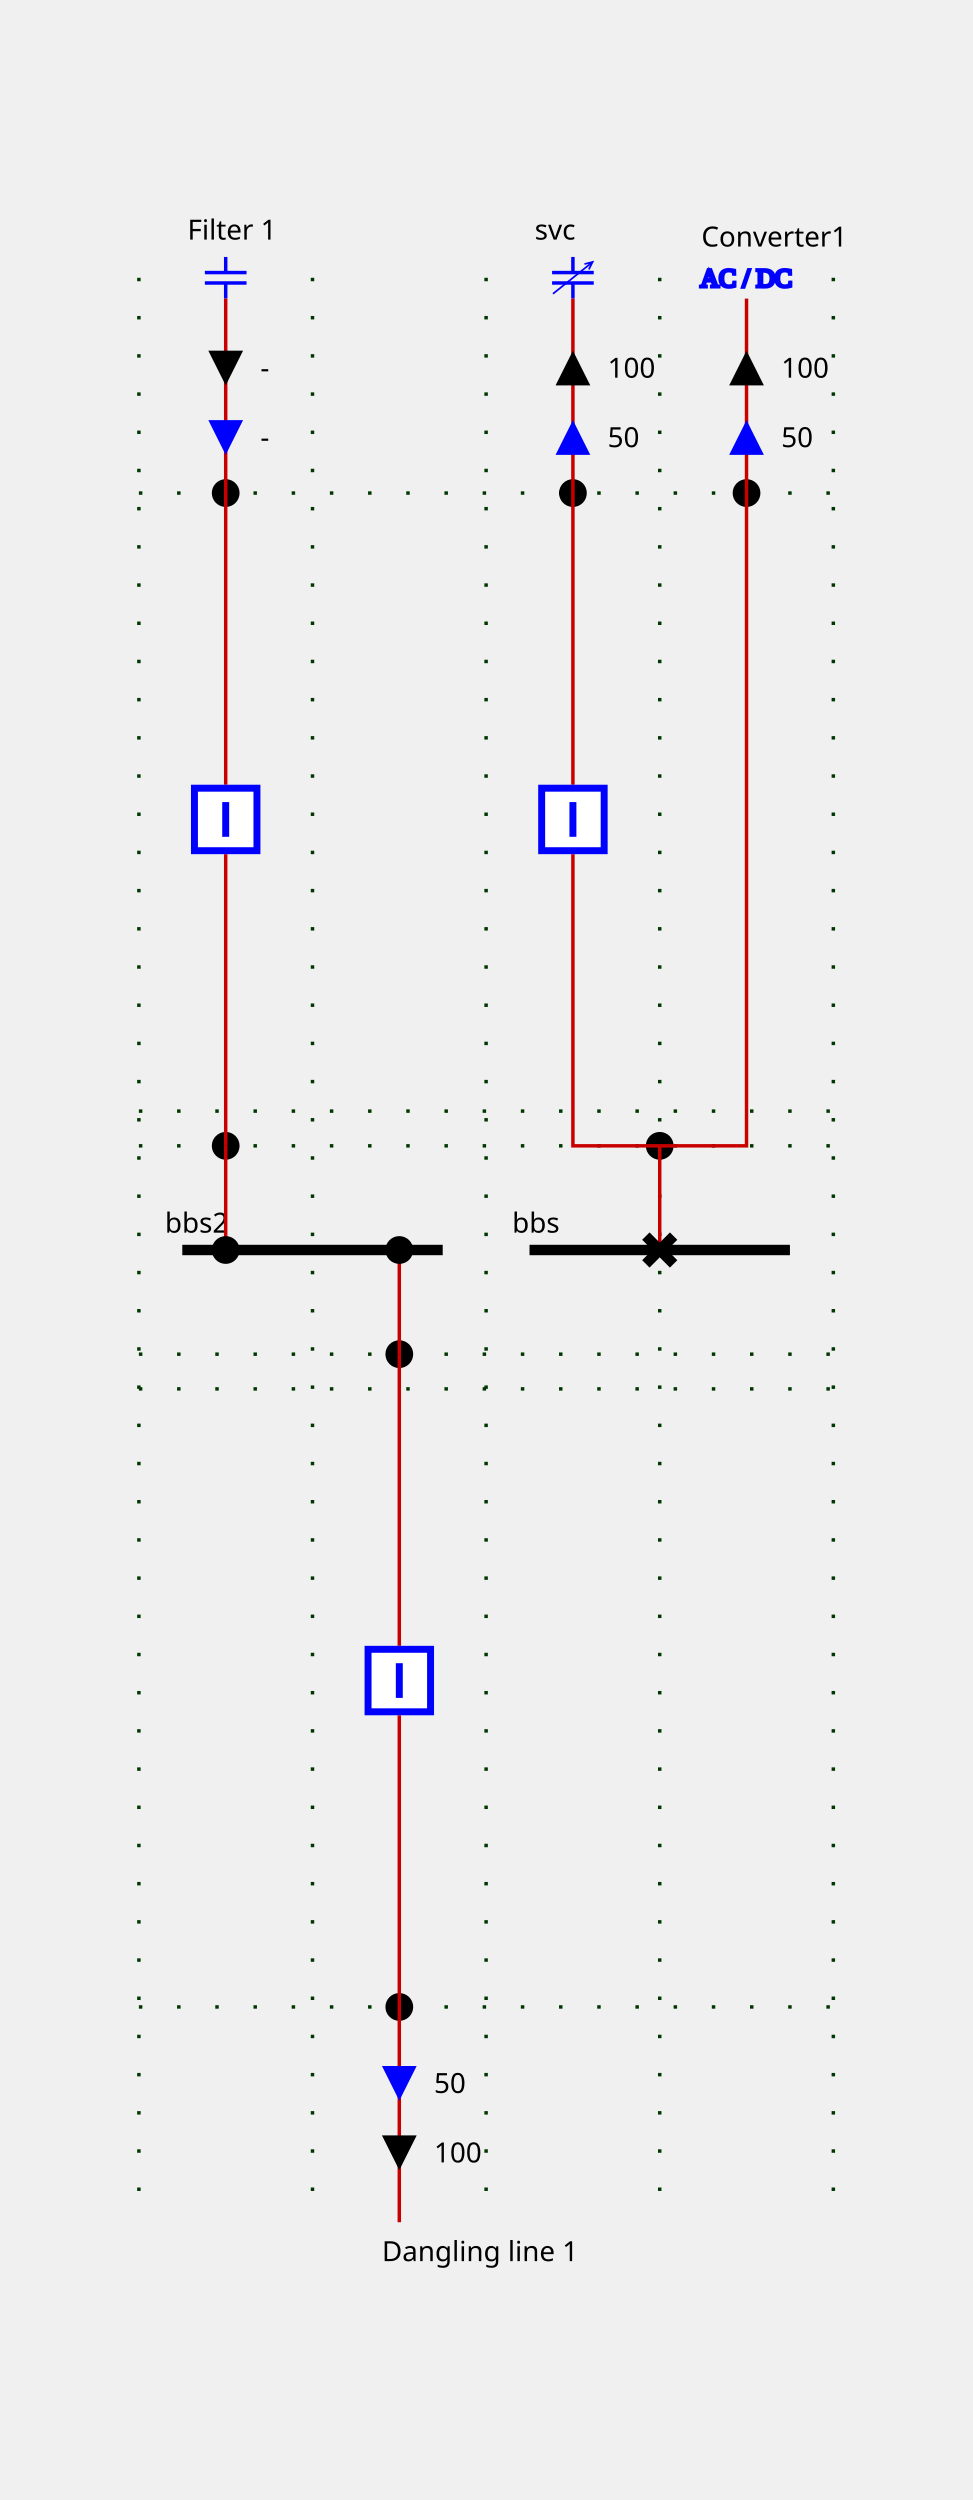
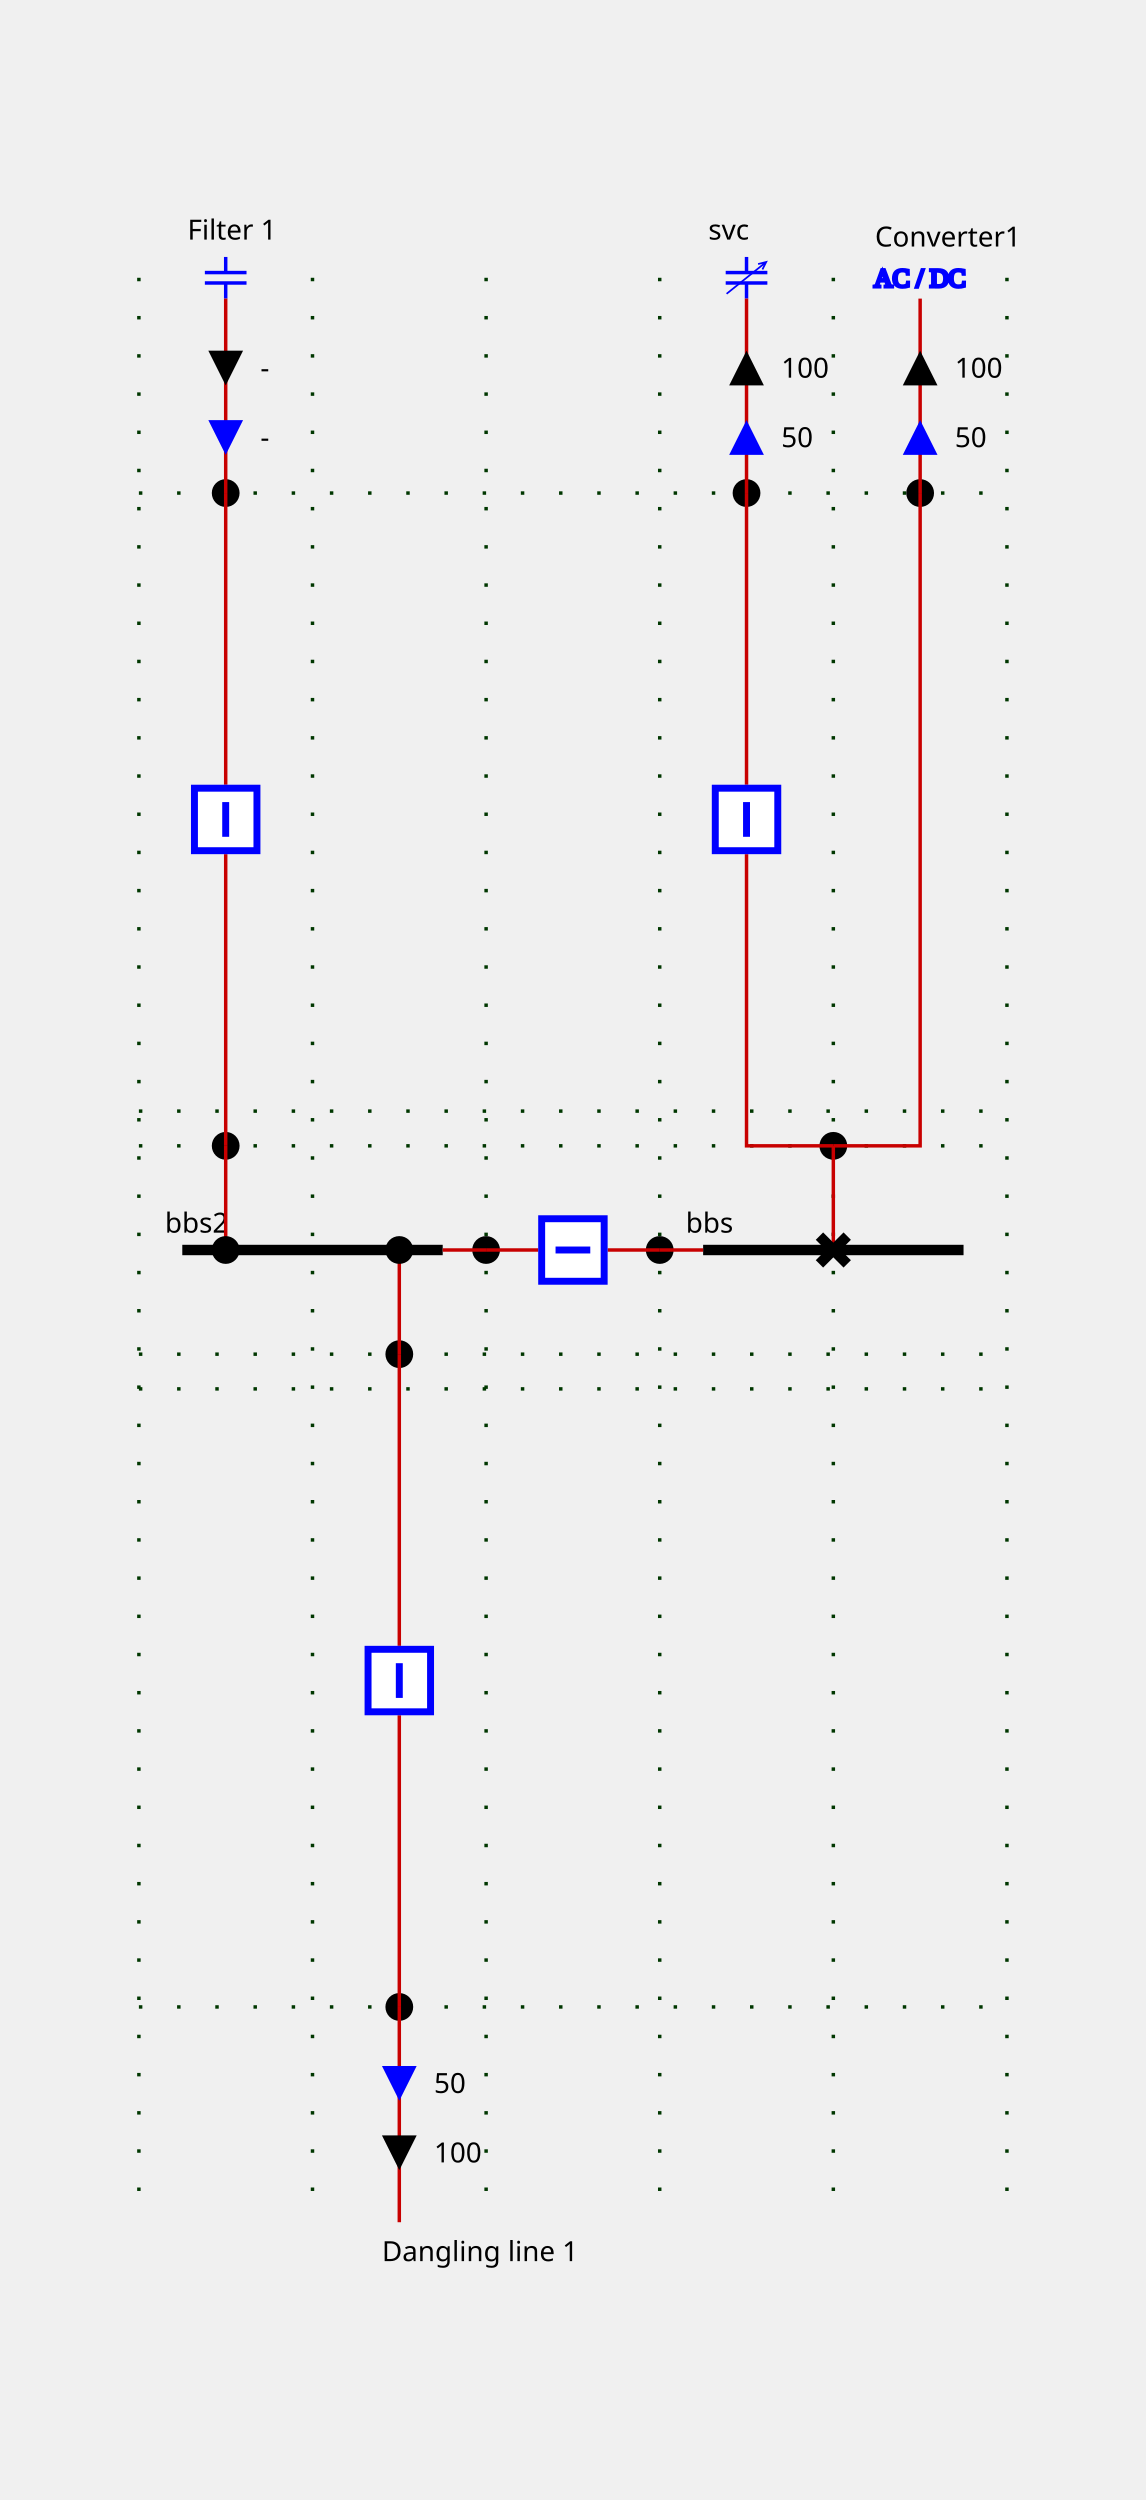
- <svg xmlns="http://www.w3.org/2000/svg" height="720.0" viewBox="0 0 280.0 720.0" width="280.0">
+ <svg xmlns="http://www.w3.org/2000/svg" height="720.0" viewBox="0 0 330.0 720.0" width="330.0">
  <style>
/* ----------------------------------------------------------------------- */
/* File: tautologies.css ------------------------------------------------- */
.sld-out .sld-arrow-in {visibility: hidden}
.sld-in .sld-arrow-out {visibility: hidden}
.sld-closed .sld-sw-open {visibility: hidden}
.sld-open .sld-sw-closed {visibility: hidden}
.sld-hidden-node {visibility: hidden}
.sld-top-feeder .sld-label {dominant-baseline: auto}
.sld-bottom-feeder .sld-label {dominant-baseline: hanging}
.sld-arrow-p .sld-label {dominant-baseline: middle}
.sld-arrow-q .sld-label {dominant-baseline: middle}
/* ----------------------------------------------------------------------- */
/* File : components.css ------------------------------------------------- */
/* Stroke black */
.sld-disconnector {stroke-width: 3; stroke: black; fill: none}
/* Stroke blue */
.sld-breaker {stroke-width: 2; stroke: blue; fill:white}
.sld-load-break-switch {stroke: blue; fill: white}
/* Stroke --sld-vl-color with fallback black */
.sld-bus-connection {fill: var(--sld-vl-color, black)}
.sld-cell-shape-flat .sld-bus-connection {visibility: hidden}
.sld-busbar-section {stroke: var(--sld-vl-color, black); stroke-width: 3; fill: none}
/* Stroke --sld-vl-color with fallback red */
.sld-wire {stroke: var(--sld-vl-color, #c80000); fill: none}
/* Stroke --sld-vl-color with fallback blue */
.sld-load {stroke: var(--sld-vl-color, blue); fill: none}
.sld-generator {stroke: var(--sld-vl-color, blue); fill: none}
.sld-two-wt {stroke: var(--sld-vl-color, blue); fill: none}
.sld-three-wt {stroke: var(--sld-vl-color, blue); fill: none}
.sld-winding {stroke: var(--sld-vl-color, blue); fill: none}
.sld-capacitor {stroke: var(--sld-vl-color, blue); fill: none}
.sld-inductor {stroke: var(--sld-vl-color, blue); fill: none}
.sld-pst {stroke: var(--sld-vl-color, blue); fill: none}
.sld-pst-arrow {stroke: black; fill: none}
.sld-svc {stroke: var(--sld-vl-color, blue); fill: none}
.sld-vsc {stroke: var(--sld-vl-color, blue); font-size: 7.43px; fill: none}
/* Stroke none &amp; fill: --sld-vl-color */
.sld-node-infos {stroke: none; fill: var(--sld-vl-color, black)}
/* Stroke none &amp; fill: black */
.sld-label {stroke: none; fill: black; font: 8px "Verdana"}
.sld-graph-label {stroke: none; fill: black; font: 12px "Verdana"}
.sld-node {stroke: none; fill: black}
.sld-flash {stroke: none; fill: black}
.sld-lock {stroke: none; fill: black}
/* Specific */
.sld-grid {stroke: #003700; stroke-dasharray: 1,10}
.sld-arrow-p {fill:black}
.sld-arrow-q {fill:blue}
.sld-frame {fill: var(--sld-background-color, transparent)}
/* Stroke maroon for fictitious switch */
.sld-breaker.sld-fictitious {stroke: maroon}
.sld-disconnector.sld-fictitious {stroke: maroon}
.sld-load-break-switch.sld-fictitious {stroke: maroon}
.sld-busbar-section.sld-fictitious {stroke: var(--sld-vl-color, #c80000); stroke-width: 1}

</style>
  <rect class="sld-frame" height="100%" width="100%" />
  <g>
    <g class="sld-grid" id="GRID_vl">
      <line x1="40.0" x2="40.0" y1="80.0" y2="640.0" />
      <line x1="90.0" x2="90.0" y1="80.0" y2="640.0" />
      <line x1="140.0" x2="140.0" y1="80.0" y2="640.0" />
      <line x1="190.0" x2="190.0" y1="80.0" y2="640.0" />
      <line x1="240.0" x2="240.0" y1="80.0" y2="640.0" />
-       <line x1="40.0" x2="240.0" y1="330.0" y2="330.0" />
-       <line x1="40.0" x2="240.0" y1="320.0" y2="320.0" />
-       <line x1="40.0" x2="240.0" y1="142.0" y2="142.0" />
-       <line x1="40.0" x2="240.0" y1="390.0" y2="390.0" />
-       <line x1="40.0" x2="240.0" y1="400.0" y2="400.0" />
-       <line x1="40.0" x2="240.0" y1="578.0" y2="578.0" />
-     </g>
-     <g class="sld-busbar-section" id="idbbs" transform="translate(152.5,360.0)">
+       <line x1="290.0" x2="290.0" y1="80.0" y2="640.0" />
+       <line x1="40.0" x2="290.0" y1="330.0" y2="330.0" />
+       <line x1="40.0" x2="290.0" y1="320.0" y2="320.0" />
+       <line x1="40.0" x2="290.0" y1="142.0" y2="142.0" />
+       <line x1="40.0" x2="290.0" y1="390.0" y2="390.0" />
+       <line x1="40.0" x2="290.0" y1="400.0" y2="400.0" />
+       <line x1="40.0" x2="290.0" y1="578.0" y2="578.0" />
+     </g>
+     <g class="sld-busbar-section" id="idbbs" transform="translate(202.5,360.0)">
      <line x1="0" x2="75.0" y1="0" y2="0" />
      <text class="sld-label" id="bbs_NW_LABEL" x="-5.0" y="-5.0">bbs</text>
    </g>
    <g class="sld-busbar-section" id="idbbs2" transform="translate(52.5,360.0)">
      <line x1="0" x2="75.0" y1="0" y2="0" />
      <text class="sld-label" id="bbs2_NW_LABEL" x="-5.0" y="-5.0">bbs2</text>
    </g>
-     <g class="sld-extern-cell" id="idEXTERN_32_0">
-       <g class="sld-node sld-fictitious" id="idINTERNAL_95_vl_95_vsc" transform="translate(186.0,326.0)">
-         <circle cx="4" cy="4" r="4" />
-       </g>
-       <g class="sld-node sld-fictitious" id="idINTERNAL_95_vl_95_svc" transform="translate(161.0,138.0)">
-         <circle cx="4" cy="4" r="4" />
-       </g>
-       <g class="sld-svc sld-top-feeder" id="idsvc" transform="translate(159.0,74.0)">
+     <g class="sld-intern-cell sld-cell-shape-flat" id="idINTERN_32_0">
+       <g class="sld-node sld-fictitious" id="idINTERNAL_95_vl_95_bt" transform="translate(186.0,356.0)">
+         <circle cx="4" cy="4" r="4" />
+       </g>
+       <g class="sld-node sld-fictitious" id="idINTERNAL_95_vl_95_bt" transform="translate(136.0,356.0)">
+         <circle cx="4" cy="4" r="4" />
+       </g>
+       <g class="sld-wire" id="_95_vl_95_bbs_95_BUSCO_95_bt">
+         <polyline points="202.5,360.0,190.0,360.0" />
+       </g>
+       <g class="sld-wire" id="_95_vl_95_INTERNAL_95_vl_95_bt_95_bt">
+         <polyline points="190.0,360.0,175.0,360.0" />
+       </g>
+       <g class="sld-wire" id="_95_vl_95_INTERNAL_95_vl_95_bt_95_bt">
+         <polyline points="140.0,360.0,155.0,360.0" />
+       </g>
+       <g class="sld-wire" id="_95_vl_95_bbs2_95_BUSCO_95_bt">
+         <polyline points="127.5,360.0,140.0,360.0" />
+       </g>
+       <g class="sld-bus-connection sld-fictitious" id="idBUSCO_95_bt" transform="translate(186.0,356.0)">
+         <circle cx="4" cy="4" r="4" />
+       </g>
+       <g class="sld-breaker sld-closed" id="idbt" transform="translate(155.0,350.0)">
+         <path class="sld-sw-closed" d="M1,1 V19 H19 V1z M10,5 V15" transform="rotate(90.0,10.0,10.0)" />
+         <path class="sld-sw-open" d="M1,1 V19 H19 V1z M5,10 H15" transform="rotate(90.0,10.0,10.0)" />
+       </g>
+       <g class="sld-bus-connection sld-fictitious" id="idBUSCO_95_bt" transform="translate(136.0,356.0)">
+         <circle cx="4" cy="4" r="4" />
+       </g>
+     </g>
+     <g class="sld-extern-cell" id="idEXTERN_32_1">
+       <g class="sld-node sld-fictitious" id="idINTERNAL_95_vl_95_vsc" transform="translate(236.0,326.0)">
+         <circle cx="4" cy="4" r="4" />
+       </g>
+       <g class="sld-node sld-fictitious" id="idINTERNAL_95_vl_95_svc" transform="translate(211.0,138.0)">
+         <circle cx="4" cy="4" r="4" />
+       </g>
+       <g class="sld-svc sld-top-feeder" id="idsvc" transform="translate(209.0,74.0)">
        <path d="M 6,0 V 4.5 M 0,4.5 H 12 M 0,7.5 H 12 M 6,7.5 V 12" />
        <path d="M 0.256,10.611 11.671,1.448 M 9.329,2.045 11.671,1.448 10.581,3.605" style="fill:none;stroke:#0000ff;stroke-width:0.5;stroke-linejoin:miter" />
        <text class="sld-label" id="svc_N_LABEL" x="-5.0" y="-5.0">svc</text>
      </g>
-       <g class="sld-node sld-fictitious" id="idINTERNAL_95_vl_95_vsc" transform="translate(211.0,138.0)">
-         <circle cx="4" cy="4" r="4" />
-       </g>
-       <g class="sld-vsc sld-top-feeder" id="idvsc" transform="translate(207.0,76.0)">
+       <g class="sld-node sld-fictitious" id="idINTERNAL_95_vl_95_vsc" transform="translate(261.0,138.0)">
+         <circle cx="4" cy="4" r="4" />
+       </g>
+       <g class="sld-vsc sld-top-feeder" id="idvsc" transform="translate(257.0,76.0)">
        <text x="-5.3" y="6.6">AC / DC</text>
        <text class="sld-label" id="vsc_N_LABEL" x="-5.0" y="-5.0">Converter1</text>
      </g>
      <g class="sld-wire" id="_95_vl_95_d_95_INTERNAL_95_vl_95_vsc">
-         <polyline points="190.0,360.0,190.0,330.0" />
+         <polyline points="240.0,360.0,240.0,330.0" />
      </g>
      <g class="sld-wire" id="_95_vl_95_b_95_INTERNAL_95_vl_95_vsc">
-         <polyline points="165.0,246.0,165.0,330.0,190.0,330.0" />
+         <polyline points="215.0,246.0,215.0,330.0,240.0,330.0" />
      </g>
      <g class="sld-wire" id="_95_vl_95_INTERNAL_95_vl_95_vsc_95_INTERNAL_95_vl_95_vsc">
-         <polyline points="190.0,330.0,215.0,330.0,215.0,142.0" />
+         <polyline points="240.0,330.0,265.0,330.0,265.0,142.0" />
      </g>
      <g class="sld-wire" id="_95_vl_95_b_95_INTERNAL_95_vl_95_svc">
-         <polyline points="165.0,226.0,165.0,142.0" />
+         <polyline points="215.0,226.0,215.0,142.0" />
      </g>
      <g class="sld-wire" id="_95_vl_95_INTERNAL_95_vl_95_svc_95_svc">
-         <polyline points="165.0,142.0,165.0,86.0" />
-       </g>
-       <g class="sld-arrow-p sld-out" id="idsvc_ARROW_ACTIVE" transform="translate(160.0,101.0)">
+         <polyline points="215.0,142.0,215.0,86.0" />
+       </g>
+       <g class="sld-arrow-p sld-out" id="idsvc_ARROW_ACTIVE" transform="translate(210.0,101.0)">
        <polygon class="sld-arrow-in" points="0,0 10,0 5,10" />
        <polygon class="sld-arrow-out" points="5,0 10,10 0,10" />
        <text class="sld-label" x="15.0" y="5.0">100</text>
      </g>
-       <g class="sld-arrow-q sld-out" id="idsvc_ARROW_REACTIVE" transform="translate(160.0,121.0)">
+       <g class="sld-arrow-q sld-out" id="idsvc_ARROW_REACTIVE" transform="translate(210.0,121.0)">
        <polygon class="sld-arrow-in" points="0,0 10,0 5,10" />
        <polygon class="sld-arrow-out" points="5,0 10,10 0,10" />
        <text class="sld-label" x="15.0" y="5.0">50</text>
      </g>
      <g class="sld-wire" id="_95_vl_95_INTERNAL_95_vl_95_vsc_95_vsc">
-         <polyline points="215.0,142.0,215.0,86.0" />
-       </g>
-       <g class="sld-arrow-p sld-out" id="idvsc_ARROW_ACTIVE" transform="translate(210.0,101.0)">
+         <polyline points="265.0,142.0,265.0,86.0" />
+       </g>
+       <g class="sld-arrow-p sld-out" id="idvsc_ARROW_ACTIVE" transform="translate(260.0,101.0)">
        <polygon class="sld-arrow-in" points="0,0 10,0 5,10" />
        <polygon class="sld-arrow-out" points="5,0 10,10 0,10" />
        <text class="sld-label" x="15.0" y="5.0">100</text>
      </g>
-       <g class="sld-arrow-q sld-out" id="idvsc_ARROW_REACTIVE" transform="translate(210.0,121.0)">
+       <g class="sld-arrow-q sld-out" id="idvsc_ARROW_REACTIVE" transform="translate(260.0,121.0)">
        <polygon class="sld-arrow-in" points="0,0 10,0 5,10" />
        <polygon class="sld-arrow-out" points="5,0 10,10 0,10" />
        <text class="sld-label" x="15.0" y="5.0">50</text>
      </g>
-       <g class="sld-disconnector sld-closed" id="idd" transform="translate(186.0,356.0)">
+       <g class="sld-disconnector sld-closed" id="idd" transform="translate(236.0,356.0)">
        <path class="sld-sw-closed" d="M0,0 8,8 M8,0 0,8" />
        <path class="sld-sw-open" d="M8,0 0,8" />
      </g>
-       <g class="sld-breaker sld-closed" id="idb" transform="translate(155.0,226.0)">
+       <g class="sld-breaker sld-closed" id="idb" transform="translate(205.0,226.0)">
        <path class="sld-sw-closed" d="M1,1 V19 H19 V1z M10,5 V15" />
        <path class="sld-sw-open" d="M1,1 V19 H19 V1z M5,10 H15" />
      </g>
    </g>
-     <g class="sld-extern-cell" id="idEXTERN_32_1">
+     <g class="sld-extern-cell" id="idEXTERN_32_2">
      <g class="sld-node sld-fictitious" id="idINTERNAL_95_vl_95_b2" transform="translate(61.0,326.0)">
        <circle cx="4" cy="4" r="4" />
      </g>
      <g class="sld-node sld-fictitious" id="idINTERNAL_95_vl_95_C1" transform="translate(61.0,138.0)">
        <circle cx="4" cy="4" r="4" />
      </g>
      <g class="sld-capacitor sld-top-feeder" id="idC1" transform="translate(59.0,74.0)">
        <line x1="6" x2="6" y1="0" y2="4.5" />
        <line x1="0" x2="12" y1="4.5" y2="4.5" />
        <line x1="0" x2="12" y1="7.5" y2="7.5" />
        <line x1="6" x2="6" y1="7.5" y2="12" />
        <text class="sld-label" id="C1_N_LABEL" x="-5.0" y="-5.0">Filter 1</text>
      </g>
      <g class="sld-wire" id="_95_vl_95_BUSCO_95_b2_95_INTERNAL_95_vl_95_b2">
        <polyline points="65.0,360.0,65.0,330.0" />
      </g>
      <g class="sld-wire" id="_95_vl_95_INTERNAL_95_vl_95_b2_95_b2">
        <polyline points="65.0,330.0,65.0,246.0" />
      </g>
      <g class="sld-wire" id="_95_vl_95_b2_95_INTERNAL_95_vl_95_C1">
        <polyline points="65.0,226.0,65.0,142.0" />
      </g>
      <g class="sld-wire" id="_95_vl_95_INTERNAL_95_vl_95_C1_95_C1">
        <polyline points="65.0,142.0,65.0,86.0" />
      </g>
      <g class="sld-arrow-p sld-in" id="idC1_ARROW_ACTIVE" transform="translate(60.0,101.0)">
        <polygon class="sld-arrow-in" points="0,0 10,0 5,10" />
        <polygon class="sld-arrow-out" points="5,0 10,10 0,10" />
        <text class="sld-label" x="15.0" y="5.0">-</text>
      </g>
      <g class="sld-arrow-q sld-in" id="idC1_ARROW_REACTIVE" transform="translate(60.0,121.0)">
        <polygon class="sld-arrow-in" points="0,0 10,0 5,10" />
        <polygon class="sld-arrow-out" points="5,0 10,10 0,10" />
        <text class="sld-label" x="15.0" y="5.0">-</text>
      </g>
      <g class="sld-bus-connection sld-fictitious" id="idBUSCO_95_b2" transform="translate(61.0,356.0)">
        <circle cx="4" cy="4" r="4" />
      </g>
      <g class="sld-breaker sld-closed" id="idb2" transform="translate(55.0,226.0)">
        <path class="sld-sw-closed" d="M1,1 V19 H19 V1z M10,5 V15" />
        <path class="sld-sw-open" d="M1,1 V19 H19 V1z M5,10 H15" />
      </g>
    </g>
-     <g class="sld-extern-cell" id="idEXTERN_32_2">
+     <g class="sld-extern-cell" id="idEXTERN_32_3">
      <g class="sld-node sld-fictitious" id="idINTERNAL_95_vl_95_b3" transform="translate(111.0,386.0)">
        <circle cx="4" cy="4" r="4" />
      </g>
      <g class="sld-node sld-fictitious" id="idINTERNAL_95_vl_95_dl1" transform="translate(111.0,574.0)">
        <circle cx="4" cy="4" r="4" />
      </g>
      <g class="sld-bottom-feeder" id="iddl1" transform="translate(115.0,640.0)">
        <text class="sld-label" id="dl1_S_LABEL" x="-5.0" y="5.0">Dangling line 1</text>
      </g>
      <g class="sld-wire" id="_95_vl_95_BUSCO_95_b3_95_INTERNAL_95_vl_95_b3">
        <polyline points="115.0,360.0,115.0,390.0" />
      </g>
      <g class="sld-wire" id="_95_vl_95_INTERNAL_95_vl_95_b3_95_b3">
        <polyline points="115.0,390.0,115.0,474.0" />
      </g>
      <g class="sld-wire" id="_95_vl_95_b3_95_INTERNAL_95_vl_95_dl1">
        <polyline points="115.0,494.0,115.0,578.0" />
      </g>
      <g class="sld-wire" id="_95_vl_95_INTERNAL_95_vl_95_dl1_95_dl1">
        <polyline points="115.0,578.0,115.0,640.0" />
      </g>
      <g class="sld-arrow-p sld-out" id="iddl1_ARROW_ACTIVE" transform="translate(110.0,615.0)">
        <polygon class="sld-arrow-in" points="0,0 10,0 5,10" transform="rotate(180.0,5.0,5.0)" />
        <polygon class="sld-arrow-out" points="5,0 10,10 0,10" transform="rotate(180.0,5.0,5.0)" />
        <text class="sld-label" x="15.0" y="5.0">100</text>
      </g>
      <g class="sld-arrow-q sld-out" id="iddl1_ARROW_REACTIVE" transform="translate(110.0,595.0)">
        <polygon class="sld-arrow-in" points="0,0 10,0 5,10" transform="rotate(180.0,5.0,5.0)" />
        <polygon class="sld-arrow-out" points="5,0 10,10 0,10" transform="rotate(180.0,5.0,5.0)" />
        <text class="sld-label" x="15.0" y="5.0">50</text>
      </g>
      <g class="sld-bus-connection sld-fictitious" id="idBUSCO_95_b3" transform="translate(111.0,356.0)">
        <circle cx="4" cy="4" r="4" />
      </g>
      <g class="sld-breaker sld-closed" id="idb3" transform="translate(105.0,474.0)">
        <path class="sld-sw-closed" d="M1,1 V19 H19 V1z M10,5 V15" />
        <path class="sld-sw-open" d="M1,1 V19 H19 V1z M5,10 H15" />
      </g>
    </g>
  </g>
</svg>
